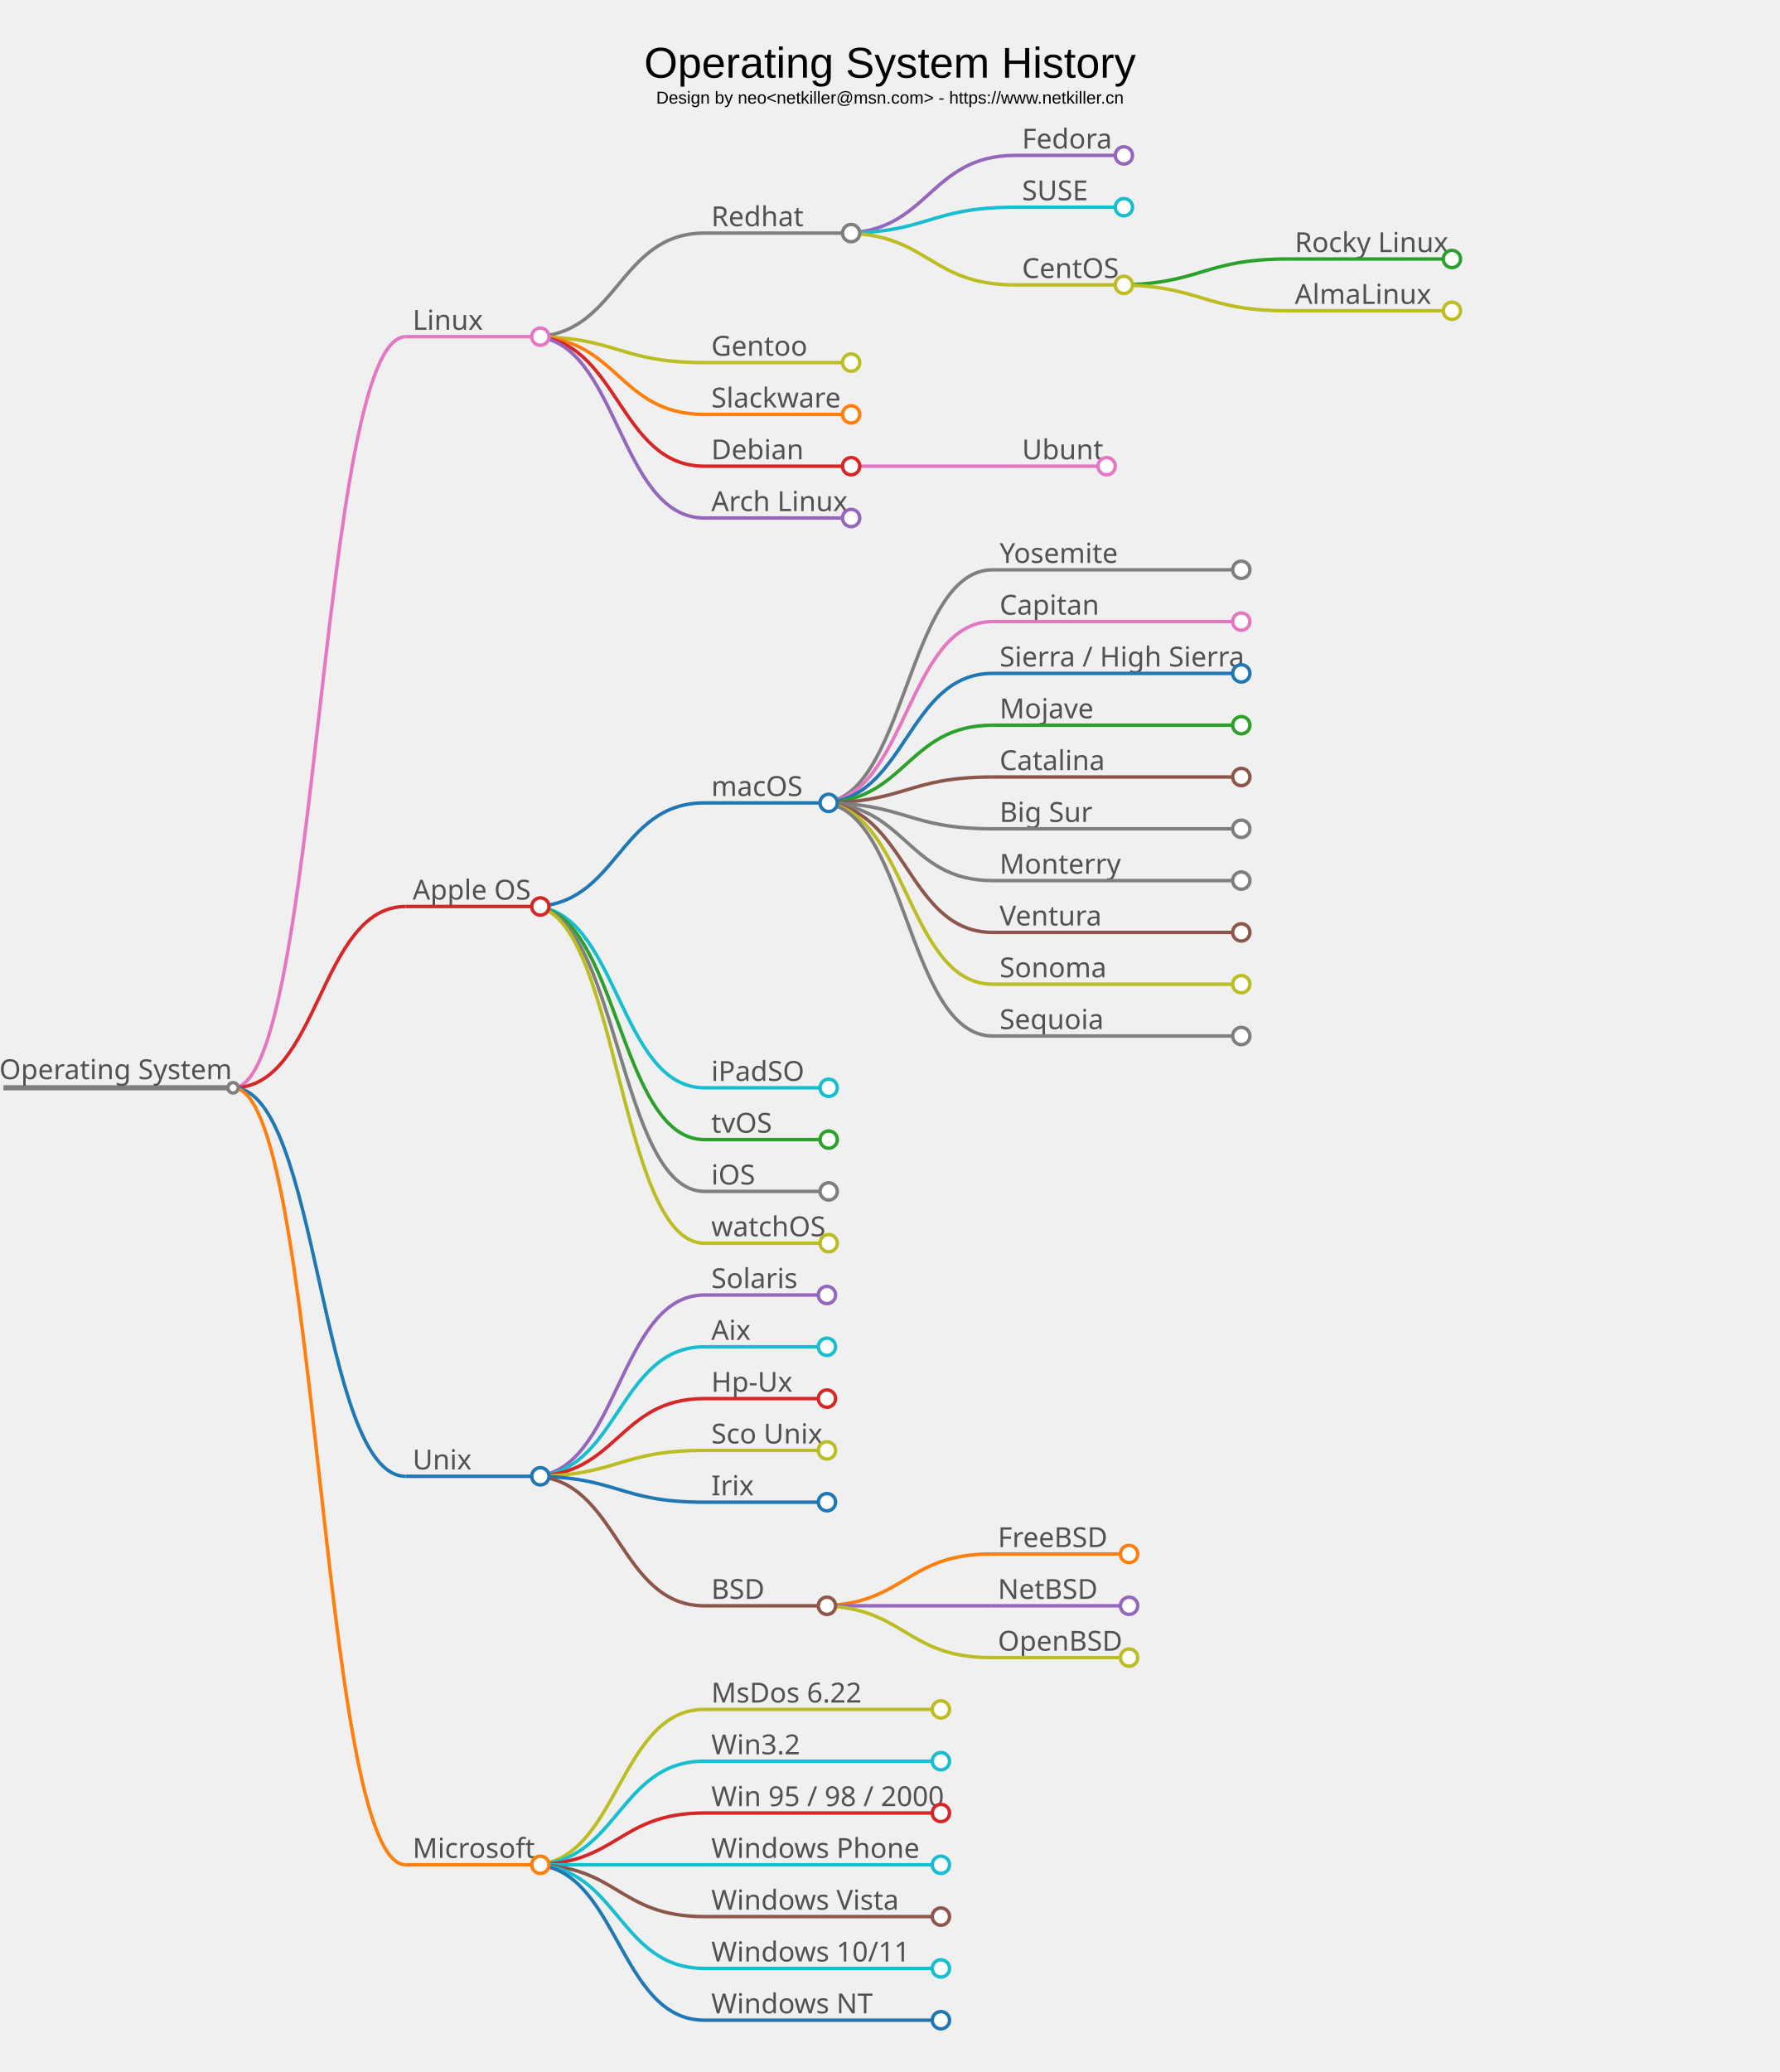
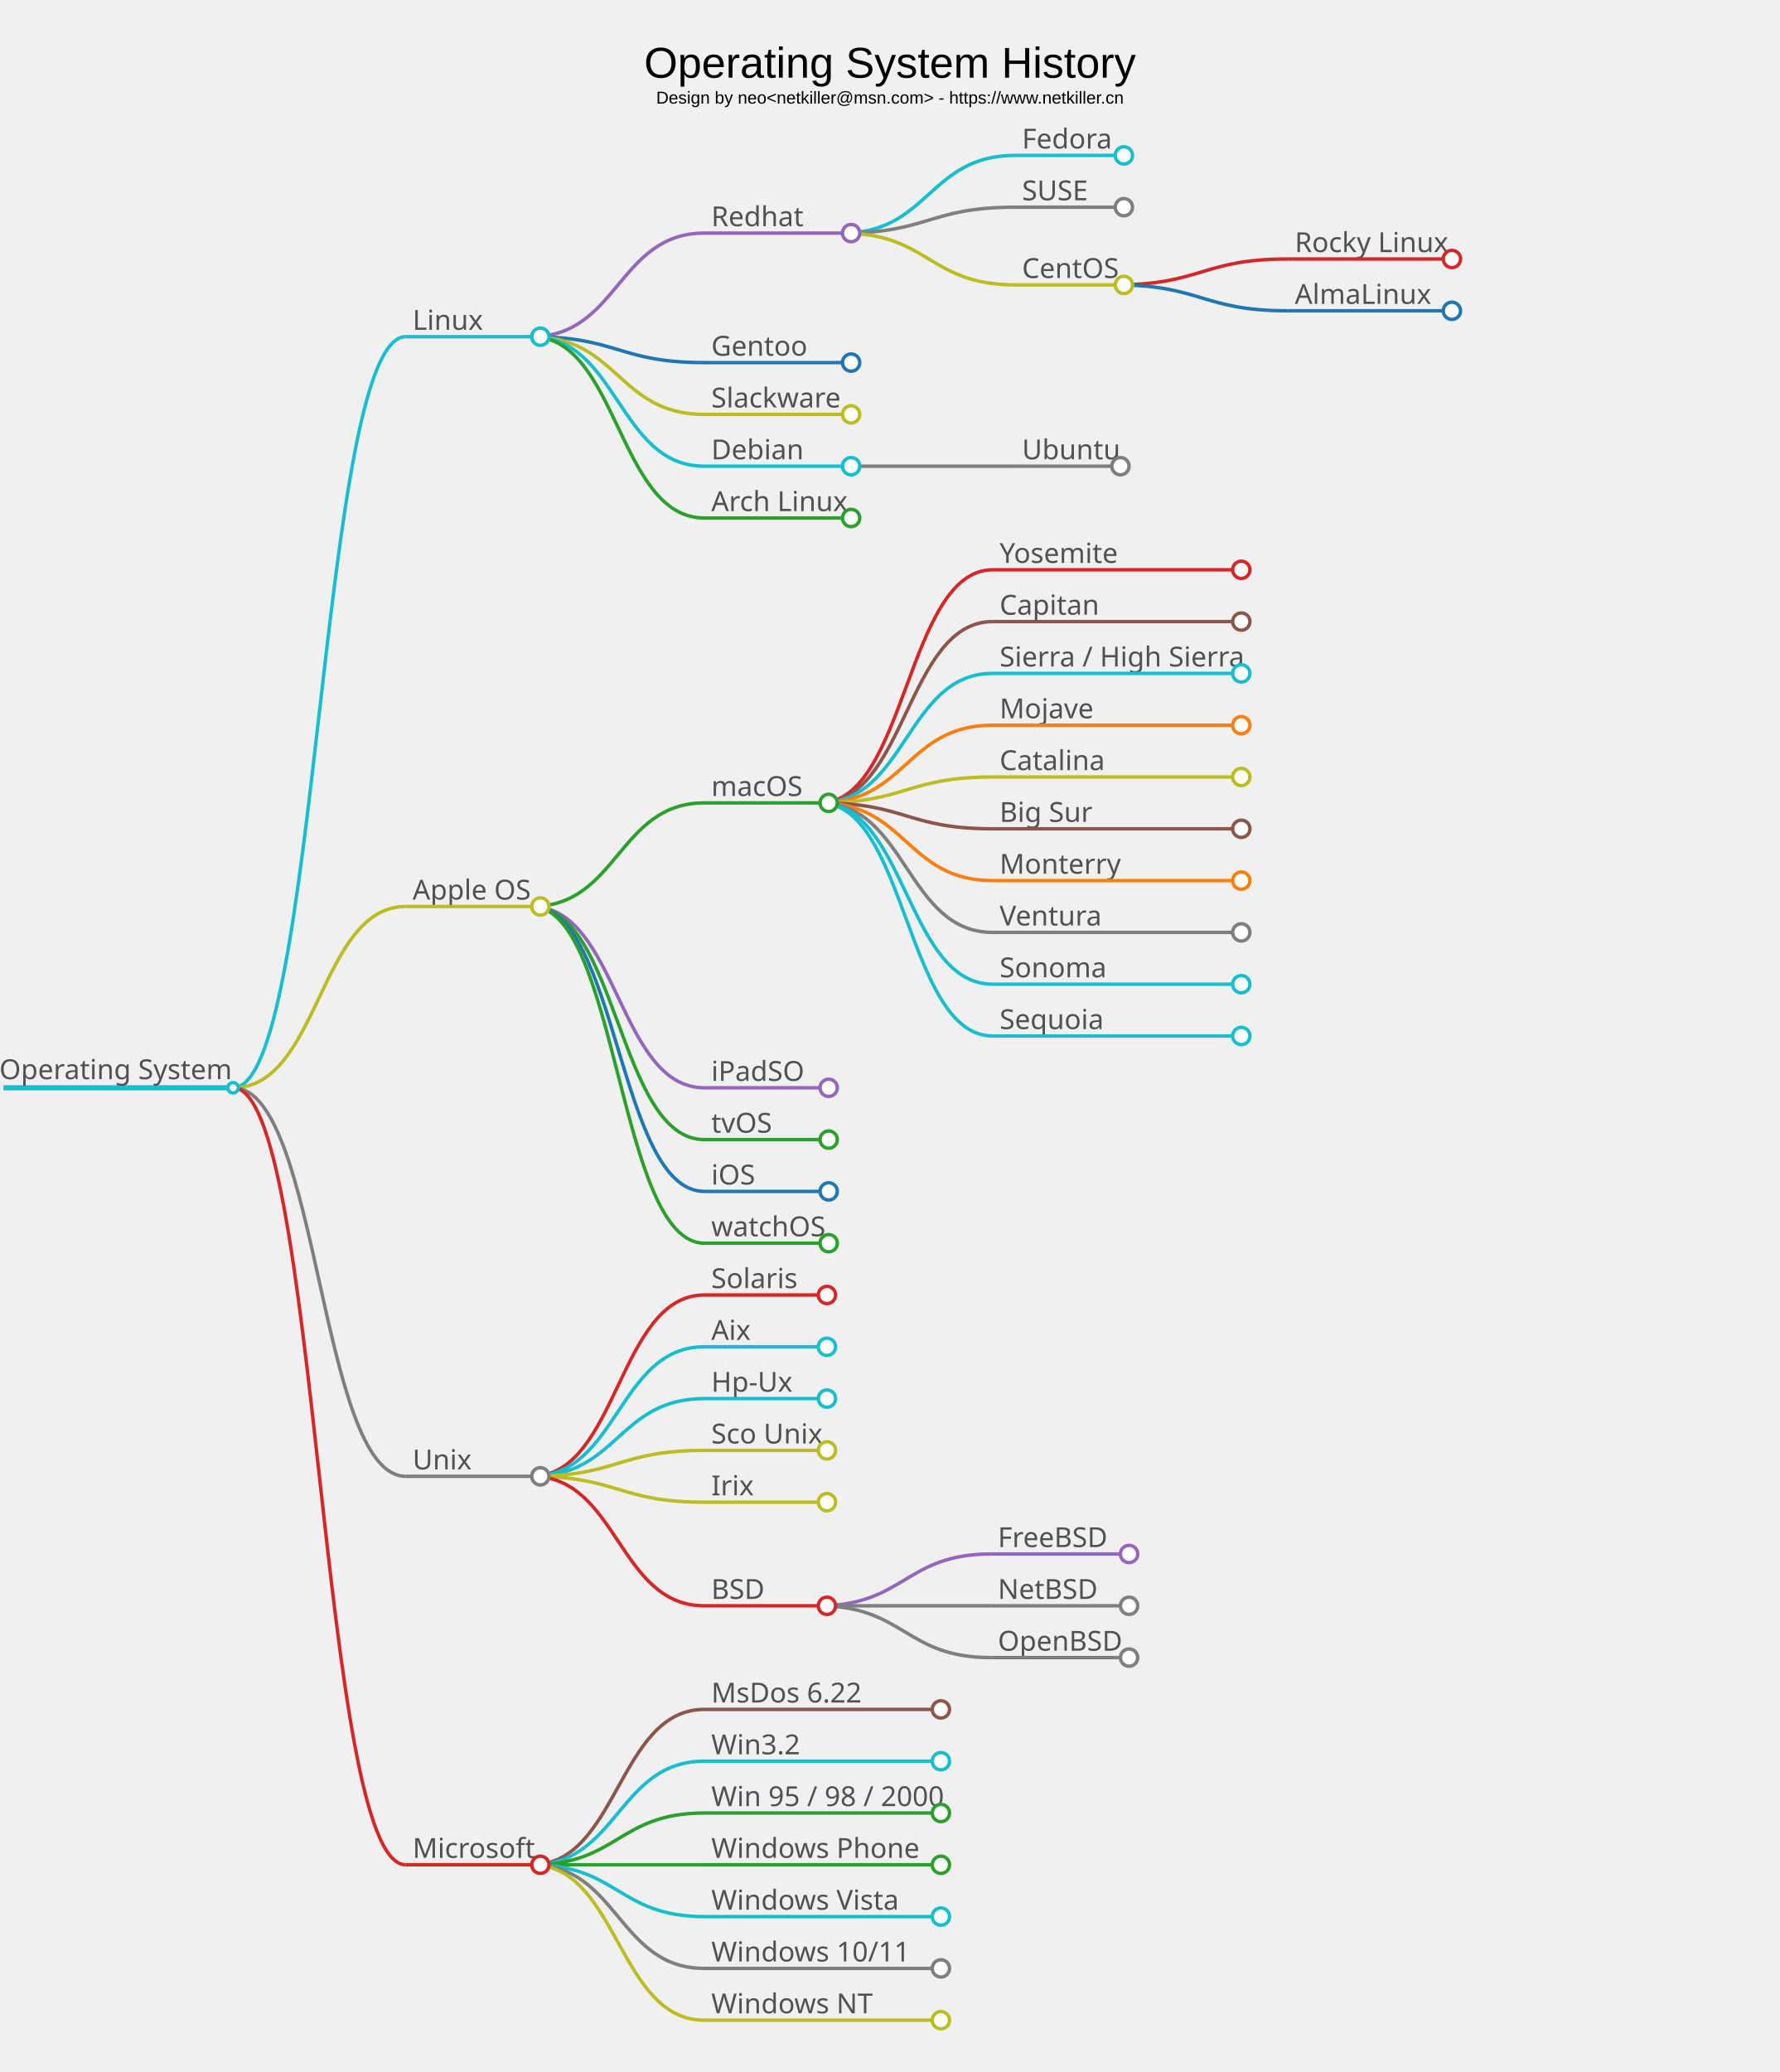
<svg xmlns="http://www.w3.org/2000/svg" baseProfile="tiny" height="1200" version="1.2" width="1031">
  <defs />
  <text font-family="Arial" font-size="25" text-anchor="middle" x="515.5" y="45">Operating System History</text>
  <text font-family="Arial" font-size="10" text-anchor="middle" x="515.5" y="60">Design by neo&lt;netkiller@msn.com&gt; - https://www.netkiller.cn</text>
-   <path d="M646,165 C696.0,165 696.0,150 746,150" fill="none" stroke="#2ca02c" stroke-width="2" />
+   <path d="M646,165 C696.0,165 696.0,150 746,150" fill="none" stroke="#d62728" stroke-width="2" />
  <text fill="#515151" font-family="Songti" font-size="16" text-anchor="start" x="750" y="146">Rocky Linux</text>
-   <line stroke="#2ca02c" stroke-width="2" x1="746" x2="841" y1="150" y2="150" />
-   <circle cx="841" cy="150" fill="white" r="5" stroke="#2ca02c" stroke-width="2" />
-   <path d="M646,165 C696.0,165 696.0,180 746,180" fill="none" stroke="#bcbd22" stroke-width="2" />
+   <line stroke="#d62728" stroke-width="2" x1="746" x2="841" y1="150" y2="150" />
+   <circle cx="841" cy="150" fill="white" r="5" stroke="#d62728" stroke-width="2" />
+   <path d="M646,165 C696.0,165 696.0,180 746,180" fill="none" stroke="#1f77b4" stroke-width="2" />
  <text fill="#515151" font-family="Songti" font-size="16" text-anchor="start" x="750" y="176">AlmaLinux</text>
-   <line stroke="#bcbd22" stroke-width="2" x1="746" x2="841" y1="180" y2="180" />
-   <circle cx="841" cy="180" fill="white" r="5" stroke="#bcbd22" stroke-width="2" />
-   <path d="M488,135 C538.0,135 538.0,90 588,90" fill="none" stroke="#9467bd" stroke-width="2" />
+   <line stroke="#1f77b4" stroke-width="2" x1="746" x2="841" y1="180" y2="180" />
+   <circle cx="841" cy="180" fill="white" r="5" stroke="#1f77b4" stroke-width="2" />
+   <path d="M488,135 C538.0,135 538.0,90 588,90" fill="none" stroke="#17becf" stroke-width="2" />
  <text fill="#515151" font-family="Songti" font-size="16" text-anchor="start" x="592" y="86">Fedora</text>
-   <line stroke="#9467bd" stroke-width="2" x1="588" x2="651" y1="90" y2="90" />
-   <circle cx="651" cy="90" fill="white" r="5" stroke="#9467bd" stroke-width="2" />
-   <path d="M488,135 C538.0,135 538.0,120 588,120" fill="none" stroke="#17becf" stroke-width="2" />
+   <line stroke="#17becf" stroke-width="2" x1="588" x2="651" y1="90" y2="90" />
+   <circle cx="651" cy="90" fill="white" r="5" stroke="#17becf" stroke-width="2" />
+   <path d="M488,135 C538.0,135 538.0,120 588,120" fill="none" stroke="#7f7f7f" stroke-width="2" />
  <text fill="#515151" font-family="Songti" font-size="16" text-anchor="start" x="592" y="116">SUSE</text>
-   <line stroke="#17becf" stroke-width="2" x1="588" x2="651" y1="120" y2="120" />
-   <circle cx="651" cy="120" fill="white" r="5" stroke="#17becf" stroke-width="2" />
+   <line stroke="#7f7f7f" stroke-width="2" x1="588" x2="651" y1="120" y2="120" />
+   <circle cx="651" cy="120" fill="white" r="5" stroke="#7f7f7f" stroke-width="2" />
  <path d="M488,135 C538.0,135 538.0,165 588,165" fill="none" stroke="#bcbd22" stroke-width="2" />
  <text fill="#515151" font-family="Songti" font-size="16" text-anchor="start" x="592" y="161">CentOS</text>
  <line stroke="#bcbd22" stroke-width="2" x1="588" x2="651" y1="165" y2="165" />
  <circle cx="651" cy="165" fill="white" r="5" stroke="#bcbd22" stroke-width="2" />
-   <path d="M488,270 C538.0,270 538.0,270 588,270" fill="none" stroke="#e377c2" stroke-width="2" />
-   <text fill="#515151" font-family="Songti" font-size="16" text-anchor="start" x="592" y="266">Ubunt</text>
-   <line stroke="#e377c2" stroke-width="2" x1="588" x2="641" y1="270" y2="270" />
-   <circle cx="641" cy="270" fill="white" r="5" stroke="#e377c2" stroke-width="2" />
-   <path d="M308,195 C358.0,195 358.0,135 408,135" fill="none" stroke="#7f7f7f" stroke-width="2" />
+   <path d="M488,270 C538.0,270 538.0,270 588,270" fill="none" stroke="#7f7f7f" stroke-width="2" />
+   <text fill="#515151" font-family="Songti" font-size="16" text-anchor="start" x="592" y="266">Ubuntu</text>
+   <line stroke="#7f7f7f" stroke-width="2" x1="588" x2="649" y1="270" y2="270" />
+   <circle cx="649" cy="270" fill="white" r="5" stroke="#7f7f7f" stroke-width="2" />
+   <path d="M308,195 C358.0,195 358.0,135 408,135" fill="none" stroke="#9467bd" stroke-width="2" />
  <text fill="#515151" font-family="Songti" font-size="16" text-anchor="start" x="412" y="131">Redhat</text>
-   <line stroke="#7f7f7f" stroke-width="2" x1="408" x2="493" y1="135" y2="135" />
-   <circle cx="493" cy="135" fill="white" r="5" stroke="#7f7f7f" stroke-width="2" />
-   <path d="M308,195 C358.0,195 358.0,210 408,210" fill="none" stroke="#bcbd22" stroke-width="2" />
+   <line stroke="#9467bd" stroke-width="2" x1="408" x2="493" y1="135" y2="135" />
+   <circle cx="493" cy="135" fill="white" r="5" stroke="#9467bd" stroke-width="2" />
+   <path d="M308,195 C358.0,195 358.0,210 408,210" fill="none" stroke="#1f77b4" stroke-width="2" />
  <text fill="#515151" font-family="Songti" font-size="16" text-anchor="start" x="412" y="206">Gentoo</text>
-   <line stroke="#bcbd22" stroke-width="2" x1="408" x2="493" y1="210" y2="210" />
-   <circle cx="493" cy="210" fill="white" r="5" stroke="#bcbd22" stroke-width="2" />
-   <path d="M308,195 C358.0,195 358.0,240 408,240" fill="none" stroke="#ff7f0e" stroke-width="2" />
+   <line stroke="#1f77b4" stroke-width="2" x1="408" x2="493" y1="210" y2="210" />
+   <circle cx="493" cy="210" fill="white" r="5" stroke="#1f77b4" stroke-width="2" />
+   <path d="M308,195 C358.0,195 358.0,240 408,240" fill="none" stroke="#bcbd22" stroke-width="2" />
  <text fill="#515151" font-family="Songti" font-size="16" text-anchor="start" x="412" y="236">Slackware</text>
-   <line stroke="#ff7f0e" stroke-width="2" x1="408" x2="493" y1="240" y2="240" />
-   <circle cx="493" cy="240" fill="white" r="5" stroke="#ff7f0e" stroke-width="2" />
-   <path d="M308,195 C358.0,195 358.0,270 408,270" fill="none" stroke="#d62728" stroke-width="2" />
+   <line stroke="#bcbd22" stroke-width="2" x1="408" x2="493" y1="240" y2="240" />
+   <circle cx="493" cy="240" fill="white" r="5" stroke="#bcbd22" stroke-width="2" />
+   <path d="M308,195 C358.0,195 358.0,270 408,270" fill="none" stroke="#17becf" stroke-width="2" />
  <text fill="#515151" font-family="Songti" font-size="16" text-anchor="start" x="412" y="266">Debian</text>
-   <line stroke="#d62728" stroke-width="2" x1="408" x2="493" y1="270" y2="270" />
-   <circle cx="493" cy="270" fill="white" r="5" stroke="#d62728" stroke-width="2" />
-   <path d="M308,195 C358.0,195 358.0,300 408,300" fill="none" stroke="#9467bd" stroke-width="2" />
+   <line stroke="#17becf" stroke-width="2" x1="408" x2="493" y1="270" y2="270" />
+   <circle cx="493" cy="270" fill="white" r="5" stroke="#17becf" stroke-width="2" />
+   <path d="M308,195 C358.0,195 358.0,300 408,300" fill="none" stroke="#2ca02c" stroke-width="2" />
  <text fill="#515151" font-family="Songti" font-size="16" text-anchor="start" x="412" y="296">Arch Linux</text>
-   <line stroke="#9467bd" stroke-width="2" x1="408" x2="493" y1="300" y2="300" />
-   <circle cx="493" cy="300" fill="white" r="5" stroke="#9467bd" stroke-width="2" />
-   <path d="M475,465 C525.0,465 525.0,330 575,330" fill="none" stroke="#7f7f7f" stroke-width="2" />
+   <line stroke="#2ca02c" stroke-width="2" x1="408" x2="493" y1="300" y2="300" />
+   <circle cx="493" cy="300" fill="white" r="5" stroke="#2ca02c" stroke-width="2" />
+   <path d="M475,465 C525.0,465 525.0,330 575,330" fill="none" stroke="#d62728" stroke-width="2" />
  <text fill="#515151" font-family="Songti" font-size="16" text-anchor="start" x="579" y="326">Yosemite</text>
-   <line stroke="#7f7f7f" stroke-width="2" x1="575" x2="719" y1="330" y2="330" />
-   <circle cx="719" cy="330" fill="white" r="5" stroke="#7f7f7f" stroke-width="2" />
-   <path d="M475,465 C525.0,465 525.0,360 575,360" fill="none" stroke="#e377c2" stroke-width="2" />
+   <line stroke="#d62728" stroke-width="2" x1="575" x2="719" y1="330" y2="330" />
+   <circle cx="719" cy="330" fill="white" r="5" stroke="#d62728" stroke-width="2" />
+   <path d="M475,465 C525.0,465 525.0,360 575,360" fill="none" stroke="#8c564b" stroke-width="2" />
  <text fill="#515151" font-family="Songti" font-size="16" text-anchor="start" x="579" y="356">Capitan</text>
-   <line stroke="#e377c2" stroke-width="2" x1="575" x2="719" y1="360" y2="360" />
-   <circle cx="719" cy="360" fill="white" r="5" stroke="#e377c2" stroke-width="2" />
-   <path d="M475,465 C525.0,465 525.0,390 575,390" fill="none" stroke="#1f77b4" stroke-width="2" />
+   <line stroke="#8c564b" stroke-width="2" x1="575" x2="719" y1="360" y2="360" />
+   <circle cx="719" cy="360" fill="white" r="5" stroke="#8c564b" stroke-width="2" />
+   <path d="M475,465 C525.0,465 525.0,390 575,390" fill="none" stroke="#17becf" stroke-width="2" />
  <text fill="#515151" font-family="Songti" font-size="16" text-anchor="start" x="579" y="386">Sierra / High Sierra</text>
-   <line stroke="#1f77b4" stroke-width="2" x1="575" x2="719" y1="390" y2="390" />
-   <circle cx="719" cy="390" fill="white" r="5" stroke="#1f77b4" stroke-width="2" />
-   <path d="M475,465 C525.0,465 525.0,420 575,420" fill="none" stroke="#2ca02c" stroke-width="2" />
+   <line stroke="#17becf" stroke-width="2" x1="575" x2="719" y1="390" y2="390" />
+   <circle cx="719" cy="390" fill="white" r="5" stroke="#17becf" stroke-width="2" />
+   <path d="M475,465 C525.0,465 525.0,420 575,420" fill="none" stroke="#ff7f0e" stroke-width="2" />
  <text fill="#515151" font-family="Songti" font-size="16" text-anchor="start" x="579" y="416">Mojave</text>
-   <line stroke="#2ca02c" stroke-width="2" x1="575" x2="719" y1="420" y2="420" />
-   <circle cx="719" cy="420" fill="white" r="5" stroke="#2ca02c" stroke-width="2" />
-   <path d="M475,465 C525.0,465 525.0,450 575,450" fill="none" stroke="#8c564b" stroke-width="2" />
+   <line stroke="#ff7f0e" stroke-width="2" x1="575" x2="719" y1="420" y2="420" />
+   <circle cx="719" cy="420" fill="white" r="5" stroke="#ff7f0e" stroke-width="2" />
+   <path d="M475,465 C525.0,465 525.0,450 575,450" fill="none" stroke="#bcbd22" stroke-width="2" />
  <text fill="#515151" font-family="Songti" font-size="16" text-anchor="start" x="579" y="446">Catalina</text>
-   <line stroke="#8c564b" stroke-width="2" x1="575" x2="719" y1="450" y2="450" />
-   <circle cx="719" cy="450" fill="white" r="5" stroke="#8c564b" stroke-width="2" />
-   <path d="M475,465 C525.0,465 525.0,480 575,480" fill="none" stroke="#7f7f7f" stroke-width="2" />
+   <line stroke="#bcbd22" stroke-width="2" x1="575" x2="719" y1="450" y2="450" />
+   <circle cx="719" cy="450" fill="white" r="5" stroke="#bcbd22" stroke-width="2" />
+   <path d="M475,465 C525.0,465 525.0,480 575,480" fill="none" stroke="#8c564b" stroke-width="2" />
  <text fill="#515151" font-family="Songti" font-size="16" text-anchor="start" x="579" y="476">Big Sur</text>
-   <line stroke="#7f7f7f" stroke-width="2" x1="575" x2="719" y1="480" y2="480" />
-   <circle cx="719" cy="480" fill="white" r="5" stroke="#7f7f7f" stroke-width="2" />
-   <path d="M475,465 C525.0,465 525.0,510 575,510" fill="none" stroke="#7f7f7f" stroke-width="2" />
+   <line stroke="#8c564b" stroke-width="2" x1="575" x2="719" y1="480" y2="480" />
+   <circle cx="719" cy="480" fill="white" r="5" stroke="#8c564b" stroke-width="2" />
+   <path d="M475,465 C525.0,465 525.0,510 575,510" fill="none" stroke="#ff7f0e" stroke-width="2" />
  <text fill="#515151" font-family="Songti" font-size="16" text-anchor="start" x="579" y="506">Monterry</text>
-   <line stroke="#7f7f7f" stroke-width="2" x1="575" x2="719" y1="510" y2="510" />
-   <circle cx="719" cy="510" fill="white" r="5" stroke="#7f7f7f" stroke-width="2" />
-   <path d="M475,465 C525.0,465 525.0,540 575,540" fill="none" stroke="#8c564b" stroke-width="2" />
+   <line stroke="#ff7f0e" stroke-width="2" x1="575" x2="719" y1="510" y2="510" />
+   <circle cx="719" cy="510" fill="white" r="5" stroke="#ff7f0e" stroke-width="2" />
+   <path d="M475,465 C525.0,465 525.0,540 575,540" fill="none" stroke="#7f7f7f" stroke-width="2" />
  <text fill="#515151" font-family="Songti" font-size="16" text-anchor="start" x="579" y="536">Ventura</text>
-   <line stroke="#8c564b" stroke-width="2" x1="575" x2="719" y1="540" y2="540" />
-   <circle cx="719" cy="540" fill="white" r="5" stroke="#8c564b" stroke-width="2" />
-   <path d="M475,465 C525.0,465 525.0,570 575,570" fill="none" stroke="#bcbd22" stroke-width="2" />
+   <line stroke="#7f7f7f" stroke-width="2" x1="575" x2="719" y1="540" y2="540" />
+   <circle cx="719" cy="540" fill="white" r="5" stroke="#7f7f7f" stroke-width="2" />
+   <path d="M475,465 C525.0,465 525.0,570 575,570" fill="none" stroke="#17becf" stroke-width="2" />
  <text fill="#515151" font-family="Songti" font-size="16" text-anchor="start" x="579" y="566">Sonoma</text>
-   <line stroke="#bcbd22" stroke-width="2" x1="575" x2="719" y1="570" y2="570" />
-   <circle cx="719" cy="570" fill="white" r="5" stroke="#bcbd22" stroke-width="2" />
-   <path d="M475,465 C525.0,465 525.0,600 575,600" fill="none" stroke="#7f7f7f" stroke-width="2" />
+   <line stroke="#17becf" stroke-width="2" x1="575" x2="719" y1="570" y2="570" />
+   <circle cx="719" cy="570" fill="white" r="5" stroke="#17becf" stroke-width="2" />
+   <path d="M475,465 C525.0,465 525.0,600 575,600" fill="none" stroke="#17becf" stroke-width="2" />
  <text fill="#515151" font-family="Songti" font-size="16" text-anchor="start" x="579" y="596">Sequoia</text>
-   <line stroke="#7f7f7f" stroke-width="2" x1="575" x2="719" y1="600" y2="600" />
-   <circle cx="719" cy="600" fill="white" r="5" stroke="#7f7f7f" stroke-width="2" />
-   <path d="M308,525 C358.0,525 358.0,465 408,465" fill="none" stroke="#1f77b4" stroke-width="2" />
+   <line stroke="#17becf" stroke-width="2" x1="575" x2="719" y1="600" y2="600" />
+   <circle cx="719" cy="600" fill="white" r="5" stroke="#17becf" stroke-width="2" />
+   <path d="M308,525 C358.0,525 358.0,465 408,465" fill="none" stroke="#2ca02c" stroke-width="2" />
  <text fill="#515151" font-family="Songti" font-size="16" text-anchor="start" x="412" y="461">macOS</text>
-   <line stroke="#1f77b4" stroke-width="2" x1="408" x2="480" y1="465" y2="465" />
-   <circle cx="480" cy="465" fill="white" r="5" stroke="#1f77b4" stroke-width="2" />
-   <path d="M308,525 C358.0,525 358.0,630 408,630" fill="none" stroke="#17becf" stroke-width="2" />
+   <line stroke="#2ca02c" stroke-width="2" x1="408" x2="480" y1="465" y2="465" />
+   <circle cx="480" cy="465" fill="white" r="5" stroke="#2ca02c" stroke-width="2" />
+   <path d="M308,525 C358.0,525 358.0,630 408,630" fill="none" stroke="#9467bd" stroke-width="2" />
  <text fill="#515151" font-family="Songti" font-size="16" text-anchor="start" x="412" y="626">iPadSO</text>
-   <line stroke="#17becf" stroke-width="2" x1="408" x2="480" y1="630" y2="630" />
-   <circle cx="480" cy="630" fill="white" r="5" stroke="#17becf" stroke-width="2" />
+   <line stroke="#9467bd" stroke-width="2" x1="408" x2="480" y1="630" y2="630" />
+   <circle cx="480" cy="630" fill="white" r="5" stroke="#9467bd" stroke-width="2" />
  <path d="M308,525 C358.0,525 358.0,660 408,660" fill="none" stroke="#2ca02c" stroke-width="2" />
  <text fill="#515151" font-family="Songti" font-size="16" text-anchor="start" x="412" y="656">tvOS</text>
  <line stroke="#2ca02c" stroke-width="2" x1="408" x2="480" y1="660" y2="660" />
  <circle cx="480" cy="660" fill="white" r="5" stroke="#2ca02c" stroke-width="2" />
-   <path d="M308,525 C358.0,525 358.0,690 408,690" fill="none" stroke="#7f7f7f" stroke-width="2" />
+   <path d="M308,525 C358.0,525 358.0,690 408,690" fill="none" stroke="#1f77b4" stroke-width="2" />
  <text fill="#515151" font-family="Songti" font-size="16" text-anchor="start" x="412" y="686">iOS</text>
-   <line stroke="#7f7f7f" stroke-width="2" x1="408" x2="480" y1="690" y2="690" />
-   <circle cx="480" cy="690" fill="white" r="5" stroke="#7f7f7f" stroke-width="2" />
-   <path d="M308,525 C358.0,525 358.0,720 408,720" fill="none" stroke="#bcbd22" stroke-width="2" />
+   <line stroke="#1f77b4" stroke-width="2" x1="408" x2="480" y1="690" y2="690" />
+   <circle cx="480" cy="690" fill="white" r="5" stroke="#1f77b4" stroke-width="2" />
+   <path d="M308,525 C358.0,525 358.0,720 408,720" fill="none" stroke="#2ca02c" stroke-width="2" />
  <text fill="#515151" font-family="Songti" font-size="16" text-anchor="start" x="412" y="716">watchOS</text>
-   <line stroke="#bcbd22" stroke-width="2" x1="408" x2="480" y1="720" y2="720" />
-   <circle cx="480" cy="720" fill="white" r="5" stroke="#bcbd22" stroke-width="2" />
-   <path d="M474,930 C524.0,930 524.0,900 574,900" fill="none" stroke="#ff7f0e" stroke-width="2" />
+   <line stroke="#2ca02c" stroke-width="2" x1="408" x2="480" y1="720" y2="720" />
+   <circle cx="480" cy="720" fill="white" r="5" stroke="#2ca02c" stroke-width="2" />
+   <path d="M474,930 C524.0,930 524.0,900 574,900" fill="none" stroke="#9467bd" stroke-width="2" />
  <text fill="#515151" font-family="Songti" font-size="16" text-anchor="start" x="578" y="896">FreeBSD</text>
-   <line stroke="#ff7f0e" stroke-width="2" x1="574" x2="654" y1="900" y2="900" />
-   <circle cx="654" cy="900" fill="white" r="5" stroke="#ff7f0e" stroke-width="2" />
-   <path d="M474,930 C524.0,930 524.0,930 574,930" fill="none" stroke="#9467bd" stroke-width="2" />
+   <line stroke="#9467bd" stroke-width="2" x1="574" x2="654" y1="900" y2="900" />
+   <circle cx="654" cy="900" fill="white" r="5" stroke="#9467bd" stroke-width="2" />
+   <path d="M474,930 C524.0,930 524.0,930 574,930" fill="none" stroke="#7f7f7f" stroke-width="2" />
  <text fill="#515151" font-family="Songti" font-size="16" text-anchor="start" x="578" y="926">NetBSD</text>
-   <line stroke="#9467bd" stroke-width="2" x1="574" x2="654" y1="930" y2="930" />
-   <circle cx="654" cy="930" fill="white" r="5" stroke="#9467bd" stroke-width="2" />
-   <path d="M474,930 C524.0,930 524.0,960 574,960" fill="none" stroke="#bcbd22" stroke-width="2" />
+   <line stroke="#7f7f7f" stroke-width="2" x1="574" x2="654" y1="930" y2="930" />
+   <circle cx="654" cy="930" fill="white" r="5" stroke="#7f7f7f" stroke-width="2" />
+   <path d="M474,930 C524.0,930 524.0,960 574,960" fill="none" stroke="#7f7f7f" stroke-width="2" />
  <text fill="#515151" font-family="Songti" font-size="16" text-anchor="start" x="578" y="956">OpenBSD</text>
-   <line stroke="#bcbd22" stroke-width="2" x1="574" x2="654" y1="960" y2="960" />
-   <circle cx="654" cy="960" fill="white" r="5" stroke="#bcbd22" stroke-width="2" />
-   <path d="M308,855 C358.0,855 358.0,750 408,750" fill="none" stroke="#9467bd" stroke-width="2" />
+   <line stroke="#7f7f7f" stroke-width="2" x1="574" x2="654" y1="960" y2="960" />
+   <circle cx="654" cy="960" fill="white" r="5" stroke="#7f7f7f" stroke-width="2" />
+   <path d="M308,855 C358.0,855 358.0,750 408,750" fill="none" stroke="#d62728" stroke-width="2" />
  <text fill="#515151" font-family="Songti" font-size="16" text-anchor="start" x="412" y="746">Solaris</text>
-   <line stroke="#9467bd" stroke-width="2" x1="408" x2="479" y1="750" y2="750" />
-   <circle cx="479" cy="750" fill="white" r="5" stroke="#9467bd" stroke-width="2" />
+   <line stroke="#d62728" stroke-width="2" x1="408" x2="479" y1="750" y2="750" />
+   <circle cx="479" cy="750" fill="white" r="5" stroke="#d62728" stroke-width="2" />
  <path d="M308,855 C358.0,855 358.0,780 408,780" fill="none" stroke="#17becf" stroke-width="2" />
  <text fill="#515151" font-family="Songti" font-size="16" text-anchor="start" x="412" y="776">Aix</text>
  <line stroke="#17becf" stroke-width="2" x1="408" x2="479" y1="780" y2="780" />
  <circle cx="479" cy="780" fill="white" r="5" stroke="#17becf" stroke-width="2" />
-   <path d="M308,855 C358.0,855 358.0,810 408,810" fill="none" stroke="#d62728" stroke-width="2" />
+   <path d="M308,855 C358.0,855 358.0,810 408,810" fill="none" stroke="#17becf" stroke-width="2" />
  <text fill="#515151" font-family="Songti" font-size="16" text-anchor="start" x="412" y="806">Hp-Ux</text>
-   <line stroke="#d62728" stroke-width="2" x1="408" x2="479" y1="810" y2="810" />
-   <circle cx="479" cy="810" fill="white" r="5" stroke="#d62728" stroke-width="2" />
+   <line stroke="#17becf" stroke-width="2" x1="408" x2="479" y1="810" y2="810" />
+   <circle cx="479" cy="810" fill="white" r="5" stroke="#17becf" stroke-width="2" />
  <path d="M308,855 C358.0,855 358.0,840 408,840" fill="none" stroke="#bcbd22" stroke-width="2" />
  <text fill="#515151" font-family="Songti" font-size="16" text-anchor="start" x="412" y="836">Sco Unix</text>
  <line stroke="#bcbd22" stroke-width="2" x1="408" x2="479" y1="840" y2="840" />
  <circle cx="479" cy="840" fill="white" r="5" stroke="#bcbd22" stroke-width="2" />
-   <path d="M308,855 C358.0,855 358.0,870 408,870" fill="none" stroke="#1f77b4" stroke-width="2" />
+   <path d="M308,855 C358.0,855 358.0,870 408,870" fill="none" stroke="#bcbd22" stroke-width="2" />
  <text fill="#515151" font-family="Songti" font-size="16" text-anchor="start" x="412" y="866">Irix</text>
-   <line stroke="#1f77b4" stroke-width="2" x1="408" x2="479" y1="870" y2="870" />
-   <circle cx="479" cy="870" fill="white" r="5" stroke="#1f77b4" stroke-width="2" />
-   <path d="M308,855 C358.0,855 358.0,930 408,930" fill="none" stroke="#8c564b" stroke-width="2" />
+   <line stroke="#bcbd22" stroke-width="2" x1="408" x2="479" y1="870" y2="870" />
+   <circle cx="479" cy="870" fill="white" r="5" stroke="#bcbd22" stroke-width="2" />
+   <path d="M308,855 C358.0,855 358.0,930 408,930" fill="none" stroke="#d62728" stroke-width="2" />
  <text fill="#515151" font-family="Songti" font-size="16" text-anchor="start" x="412" y="926">BSD</text>
-   <line stroke="#8c564b" stroke-width="2" x1="408" x2="479" y1="930" y2="930" />
-   <circle cx="479" cy="930" fill="white" r="5" stroke="#8c564b" stroke-width="2" />
-   <path d="M308,1080 C358.0,1080 358.0,990 408,990" fill="none" stroke="#bcbd22" stroke-width="2" />
+   <line stroke="#d62728" stroke-width="2" x1="408" x2="479" y1="930" y2="930" />
+   <circle cx="479" cy="930" fill="white" r="5" stroke="#d62728" stroke-width="2" />
+   <path d="M308,1080 C358.0,1080 358.0,990 408,990" fill="none" stroke="#8c564b" stroke-width="2" />
  <text fill="#515151" font-family="Songti" font-size="16" text-anchor="start" x="412" y="986">MsDos 6.22</text>
-   <line stroke="#bcbd22" stroke-width="2" x1="408" x2="545" y1="990" y2="990" />
-   <circle cx="545" cy="990" fill="white" r="5" stroke="#bcbd22" stroke-width="2" />
+   <line stroke="#8c564b" stroke-width="2" x1="408" x2="545" y1="990" y2="990" />
+   <circle cx="545" cy="990" fill="white" r="5" stroke="#8c564b" stroke-width="2" />
  <path d="M308,1080 C358.0,1080 358.0,1020 408,1020" fill="none" stroke="#17becf" stroke-width="2" />
  <text fill="#515151" font-family="Songti" font-size="16" text-anchor="start" x="412" y="1016">Win3.2</text>
  <line stroke="#17becf" stroke-width="2" x1="408" x2="545" y1="1020" y2="1020" />
  <circle cx="545" cy="1020" fill="white" r="5" stroke="#17becf" stroke-width="2" />
-   <path d="M308,1080 C358.0,1080 358.0,1050 408,1050" fill="none" stroke="#d62728" stroke-width="2" />
+   <path d="M308,1080 C358.0,1080 358.0,1050 408,1050" fill="none" stroke="#2ca02c" stroke-width="2" />
  <text fill="#515151" font-family="Songti" font-size="16" text-anchor="start" x="412" y="1046">Win 95 / 98 / 2000</text>
-   <line stroke="#d62728" stroke-width="2" x1="408" x2="545" y1="1050" y2="1050" />
-   <circle cx="545" cy="1050" fill="white" r="5" stroke="#d62728" stroke-width="2" />
-   <path d="M308,1080 C358.0,1080 358.0,1080 408,1080" fill="none" stroke="#17becf" stroke-width="2" />
+   <line stroke="#2ca02c" stroke-width="2" x1="408" x2="545" y1="1050" y2="1050" />
+   <circle cx="545" cy="1050" fill="white" r="5" stroke="#2ca02c" stroke-width="2" />
+   <path d="M308,1080 C358.0,1080 358.0,1080 408,1080" fill="none" stroke="#2ca02c" stroke-width="2" />
  <text fill="#515151" font-family="Songti" font-size="16" text-anchor="start" x="412" y="1076">Windows Phone</text>
-   <line stroke="#17becf" stroke-width="2" x1="408" x2="545" y1="1080" y2="1080" />
-   <circle cx="545" cy="1080" fill="white" r="5" stroke="#17becf" stroke-width="2" />
-   <path d="M308,1080 C358.0,1080 358.0,1110 408,1110" fill="none" stroke="#8c564b" stroke-width="2" />
+   <line stroke="#2ca02c" stroke-width="2" x1="408" x2="545" y1="1080" y2="1080" />
+   <circle cx="545" cy="1080" fill="white" r="5" stroke="#2ca02c" stroke-width="2" />
+   <path d="M308,1080 C358.0,1080 358.0,1110 408,1110" fill="none" stroke="#17becf" stroke-width="2" />
  <text fill="#515151" font-family="Songti" font-size="16" text-anchor="start" x="412" y="1106">Windows Vista</text>
-   <line stroke="#8c564b" stroke-width="2" x1="408" x2="545" y1="1110" y2="1110" />
-   <circle cx="545" cy="1110" fill="white" r="5" stroke="#8c564b" stroke-width="2" />
-   <path d="M308,1080 C358.0,1080 358.0,1140 408,1140" fill="none" stroke="#17becf" stroke-width="2" />
+   <line stroke="#17becf" stroke-width="2" x1="408" x2="545" y1="1110" y2="1110" />
+   <circle cx="545" cy="1110" fill="white" r="5" stroke="#17becf" stroke-width="2" />
+   <path d="M308,1080 C358.0,1080 358.0,1140 408,1140" fill="none" stroke="#7f7f7f" stroke-width="2" />
  <text fill="#515151" font-family="Songti" font-size="16" text-anchor="start" x="412" y="1136">Windows 10/11</text>
-   <line stroke="#17becf" stroke-width="2" x1="408" x2="545" y1="1140" y2="1140" />
-   <circle cx="545" cy="1140" fill="white" r="5" stroke="#17becf" stroke-width="2" />
-   <path d="M308,1080 C358.0,1080 358.0,1170 408,1170" fill="none" stroke="#1f77b4" stroke-width="2" />
+   <line stroke="#7f7f7f" stroke-width="2" x1="408" x2="545" y1="1140" y2="1140" />
+   <circle cx="545" cy="1140" fill="white" r="5" stroke="#7f7f7f" stroke-width="2" />
+   <path d="M308,1080 C358.0,1080 358.0,1170 408,1170" fill="none" stroke="#bcbd22" stroke-width="2" />
  <text fill="#515151" font-family="Songti" font-size="16" text-anchor="start" x="412" y="1166">Windows NT</text>
-   <line stroke="#1f77b4" stroke-width="2" x1="408" x2="545" y1="1170" y2="1170" />
-   <circle cx="545" cy="1170" fill="white" r="5" stroke="#1f77b4" stroke-width="2" />
-   <path d="M135,630 C185.0,630 185.0,195 235,195" fill="none" stroke="#e377c2" stroke-width="2" />
+   <line stroke="#bcbd22" stroke-width="2" x1="408" x2="545" y1="1170" y2="1170" />
+   <circle cx="545" cy="1170" fill="white" r="5" stroke="#bcbd22" stroke-width="2" />
+   <path d="M135,630 C185.0,630 185.0,195 235,195" fill="none" stroke="#17becf" stroke-width="2" />
  <text fill="#515151" font-family="Songti" font-size="16" text-anchor="start" x="239" y="191">Linux</text>
-   <line stroke="#e377c2" stroke-width="2" x1="235" x2="313" y1="195" y2="195" />
-   <circle cx="313" cy="195" fill="white" r="5" stroke="#e377c2" stroke-width="2" />
-   <path d="M135,630 C185.0,630 185.0,525 235,525" fill="none" stroke="#d62728" stroke-width="2" />
+   <line stroke="#17becf" stroke-width="2" x1="235" x2="313" y1="195" y2="195" />
+   <circle cx="313" cy="195" fill="white" r="5" stroke="#17becf" stroke-width="2" />
+   <path d="M135,630 C185.0,630 185.0,525 235,525" fill="none" stroke="#bcbd22" stroke-width="2" />
  <text fill="#515151" font-family="Songti" font-size="16" text-anchor="start" x="239" y="521">Apple OS</text>
-   <line stroke="#d62728" stroke-width="2" x1="235" x2="313" y1="525" y2="525" />
-   <circle cx="313" cy="525" fill="white" r="5" stroke="#d62728" stroke-width="2" />
-   <path d="M135,630 C185.0,630 185.0,855 235,855" fill="none" stroke="#1f77b4" stroke-width="2" />
+   <line stroke="#bcbd22" stroke-width="2" x1="235" x2="313" y1="525" y2="525" />
+   <circle cx="313" cy="525" fill="white" r="5" stroke="#bcbd22" stroke-width="2" />
+   <path d="M135,630 C185.0,630 185.0,855 235,855" fill="none" stroke="#7f7f7f" stroke-width="2" />
  <text fill="#515151" font-family="Songti" font-size="16" text-anchor="start" x="239" y="851">Unix</text>
-   <line stroke="#1f77b4" stroke-width="2" x1="235" x2="313" y1="855" y2="855" />
-   <circle cx="313" cy="855" fill="white" r="5" stroke="#1f77b4" stroke-width="2" />
-   <path d="M135,630 C185.0,630 185.0,1080 235,1080" fill="none" stroke="#ff7f0e" stroke-width="2" />
+   <line stroke="#7f7f7f" stroke-width="2" x1="235" x2="313" y1="855" y2="855" />
+   <circle cx="313" cy="855" fill="white" r="5" stroke="#7f7f7f" stroke-width="2" />
+   <path d="M135,630 C185.0,630 185.0,1080 235,1080" fill="none" stroke="#d62728" stroke-width="2" />
  <text fill="#515151" font-family="Songti" font-size="16" text-anchor="start" x="239" y="1076">Microsoft</text>
-   <line stroke="#ff7f0e" stroke-width="2" x1="235" x2="313" y1="1080" y2="1080" />
-   <circle cx="313" cy="1080" fill="white" r="5" stroke="#ff7f0e" stroke-width="2" />
-   <line stroke="#7f7f7f" stroke-width="3" x1="2" x2="135" y1="630" y2="630" />
-   <circle cx="135" cy="630" fill="white" r="3" stroke="#7f7f7f" stroke-width="2" />
+   <line stroke="#d62728" stroke-width="2" x1="235" x2="313" y1="1080" y2="1080" />
+   <circle cx="313" cy="1080" fill="white" r="5" stroke="#d62728" stroke-width="2" />
+   <line stroke="#17becf" stroke-width="3" x1="2" x2="135" y1="630" y2="630" />
+   <circle cx="135" cy="630" fill="white" r="3" stroke="#17becf" stroke-width="2" />
  <text fill="#515151" font-family="Songti" font-size="16" text-anchor="middle" x="67" y="625">Operating System</text>
</svg>
